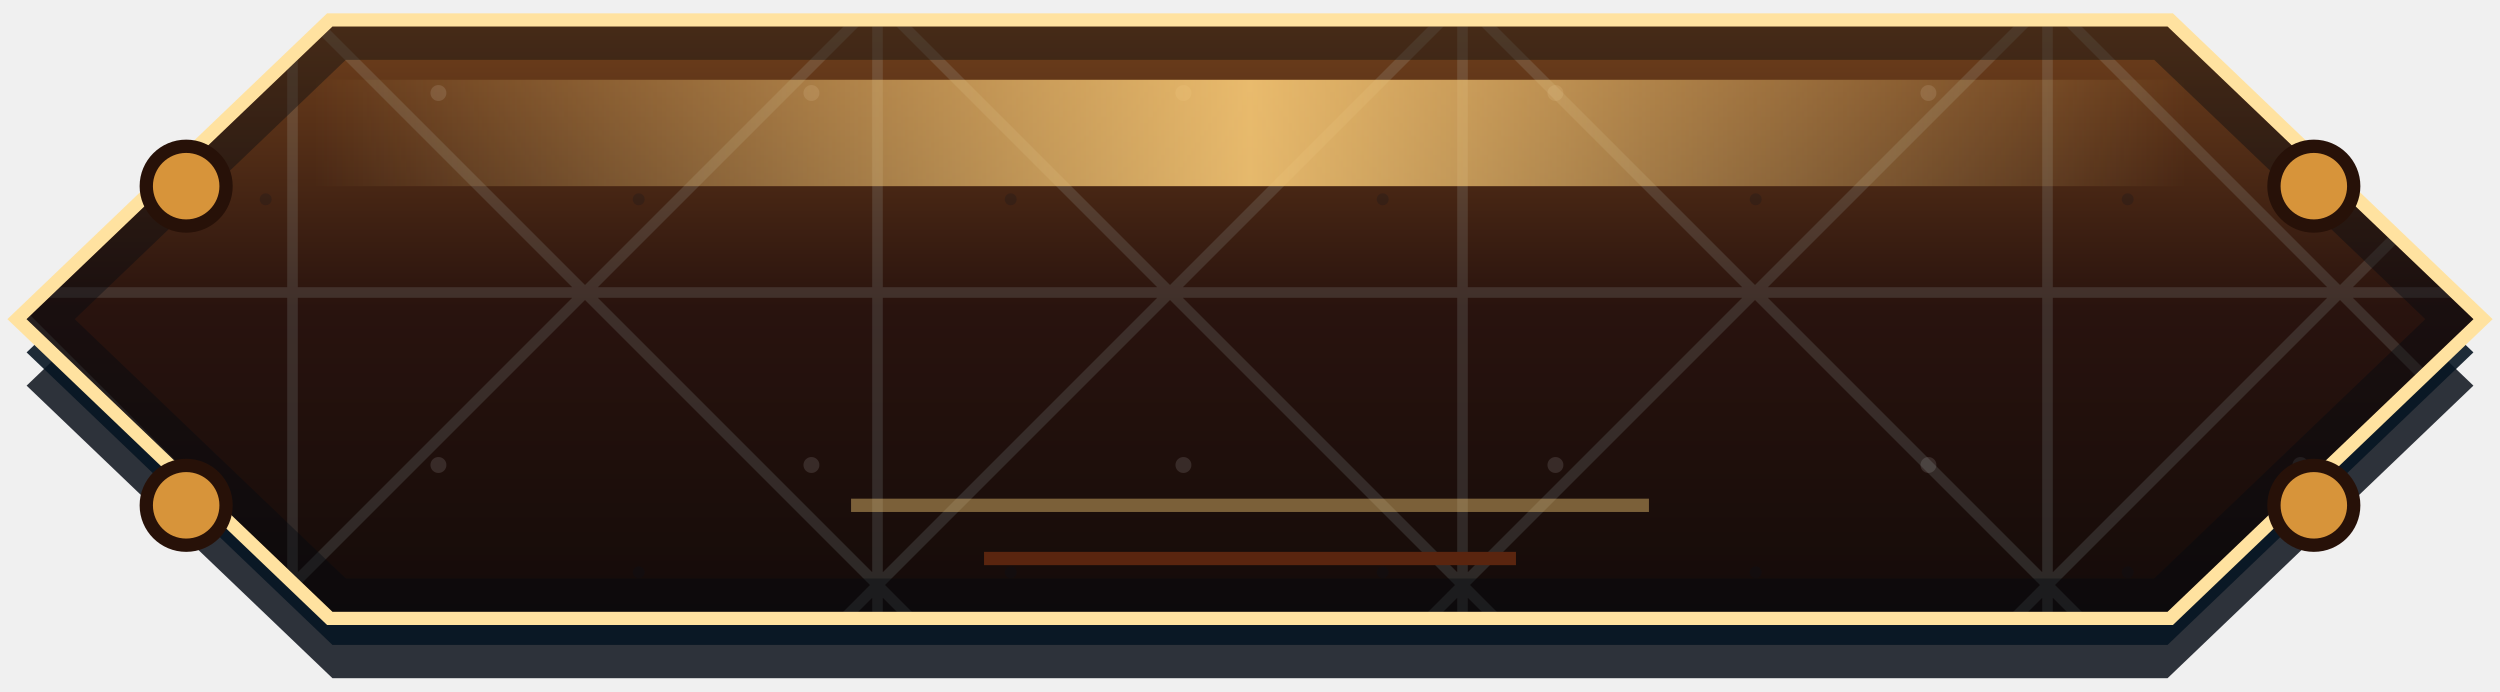
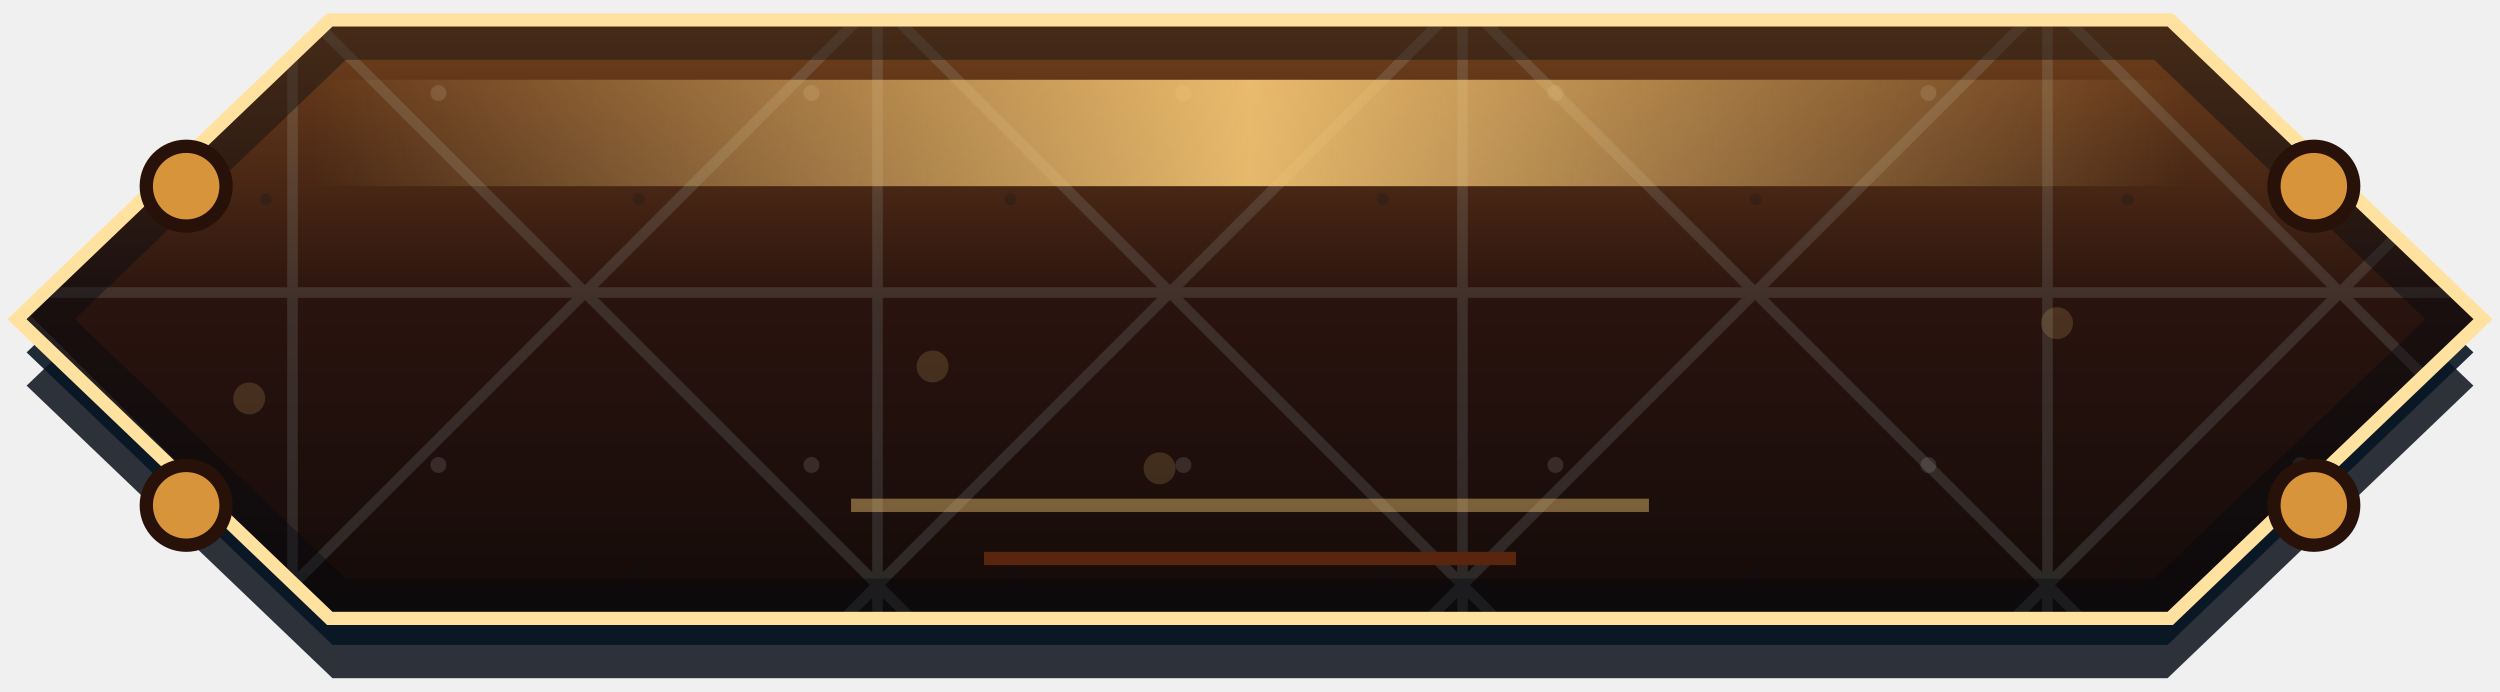
- <svg xmlns="http://www.w3.org/2000/svg" width="376" height="104" viewBox="0 0 188 52" role="img" aria-label="M7 secondary-hex-button normal" data-style="m10-volcanic-forge-0.2.0" data-geometry-shape="wide-hexagon" data-corner-radius="2" data-end-cap-depth="23">
+ <svg xmlns="http://www.w3.org/2000/svg" width="376" height="104" viewBox="0 0 188 52" role="img" aria-label="M7 secondary-hex-button normal" data-style="m10-volcanic-forge@0.2.0" data-geometry-shape="wide-hexagon" data-corner-radius="2" data-end-cap-depth="23">
  <defs>
    <linearGradient id="m10-secondary-hex-button-188x52-normal-plate" x1="0" y1="0" x2="0" y2="1">
      <stop offset="0" stop-color="#70401C" />
      <stop offset=".48" stop-color="#29130E" />
      <stop offset="1" stop-color="#140B09" />
    </linearGradient>
    <linearGradient id="m10-secondary-hex-button-188x52-normal-primary" x1="0" y1="0" x2="0" y2="1">
      <stop offset="0" stop-color="#FFF0C5" />
      <stop offset=".45" stop-color="#FF6A1F" />
      <stop offset="1" stop-color="#B34216" />
    </linearGradient>
    <linearGradient id="m10-secondary-hex-button-188x52-normal-energy" x1="0" y1="0" x2="1" y2="0">
      <stop offset="0" stop-color="#FFD07A" stop-opacity="0" />
      <stop offset=".5" stop-color="#FFD07A" stop-opacity=".86" />
      <stop offset="1" stop-color="#FFD07A" stop-opacity="0" />
    </linearGradient>
    <pattern id="m10-secondary-hex-button-188x52-normal-grain" width="28" height="28" patternUnits="userSpaceOnUse">
      <circle cx="5" cy="7" r=".6" fill="#FFFFFF" fill-opacity=".12" />
      <circle cx="20" cy="15" r=".45" fill="#061321" fill-opacity=".2" />
    </pattern>
    <pattern id="m10-secondary-hex-button-188x52-normal-plate-pattern" width="44" height="44" patternUnits="userSpaceOnUse">
      <path d="M0 22H44M22 0V44M0 22L22 0 44 22 22 44Z" fill="none" stroke="#D8FBFF" stroke-opacity=".12" stroke-width=".8" />
    </pattern>
    <mask id="m10-secondary-hex-button-188x52-normal-mask">
      <path d="M25 2H163L186 24L163 46H25L2 24Z" fill="white" />
    </mask>
  </defs>
  <g opacity="1">
    <g id="m10-secondary-hex-button-188x52-normal-outer-shadow" data-layer="outer-shadow" transform="translate(0 5)">
      <path d="M25 2H163L186 24L163 46H25L2 24Z" fill="#020812" opacity=".82" />
    </g>
    <g id="m10-secondary-hex-button-188x52-normal-connected-depth" data-layer="connected-depth" transform="translate(0 2.5)">
      <path d="M25 2H163L186 24L163 46H25L2 24Z" fill="#071522" opacity=".9" />
    </g>
    <g id="m10-secondary-hex-button-188x52-normal-outer-frame" data-layer="outer-frame">
      <path d="M25 2H163L186 24L163 46H25L2 24Z" fill="#071421" stroke="#FFE2A0" stroke-width="2" stroke-linejoin="miter" />
    </g>
    <g id="m10-secondary-hex-button-188x52-normal-inner-plate-fill" data-layer="inner-plate-fill">
      <path d="M25 2H163L186 24L163 46H25L2 24Z" fill="url(#m10-secondary-hex-button-188x52-normal-plate)" />
    </g>
    <g id="m10-secondary-hex-button-188x52-normal-surface-grain" data-layer="surface-grain" data-material-source="m8-ice-grain" mask="url(#m10-secondary-hex-button-188x52-normal-mask)">
      <rect width="188" height="52" fill="url(#m10-secondary-hex-button-188x52-normal-grain)" />
    </g>
    <g id="m10-secondary-hex-button-188x52-normal-surface-pattern" data-layer="surface-pattern" data-material-source="m8-crystal-facet-pattern" mask="url(#m10-secondary-hex-button-188x52-normal-mask)">
      <rect width="188" height="52" fill="url(#m10-secondary-hex-button-188x52-normal-plate-pattern)" />
    </g>
    <g id="m10-secondary-hex-button-188x52-normal-side-bevel-shade" data-layer="side-bevel-shade" mask="url(#m10-secondary-hex-button-188x52-normal-mask)">
      <path d="M25 2H163L186 24L163 46H25L2 24Z" fill="none" stroke="#020812" stroke-opacity=".38" stroke-width="5" />
    </g>
    <g id="m10-secondary-hex-button-188x52-normal-top-bevel-highlight" data-layer="top-bevel-highlight" mask="url(#m10-secondary-hex-button-188x52-normal-mask)">
      <path d="M33 8H155" stroke="#FFFFFF" stroke-opacity=".55" stroke-width="3" stroke-linecap="square" />
    </g>
    <g id="m10-secondary-hex-button-188x52-normal-cold-edge-accent" data-layer="cold-edge-accent" data-material-source="m8-cold-edge-accent" mask="url(#m10-secondary-hex-button-188x52-normal-mask)">
      <rect x="23" y="6" width="142" height="8" fill="url(#m10-secondary-hex-button-188x52-normal-energy)" />
    </g>
    <g id="m10-secondary-hex-button-188x52-normal-ornament-decal" data-layer="ornament-decal" data-material-source="m7-ornament-marks" mask="url(#m10-secondary-hex-button-188x52-normal-mask)">
      <path d="M31 39h16M141 39h16" stroke="#E6FCFF" stroke-opacity=".5" stroke-width="2" />
    </g>
+     <g id="m10-secondary-hex-button-variation" data-layer="forge-variation" data-variation-seed="39211" data-variation-baseline="false" fill="#FFD07A" fill-opacity=".16">
+       <circle cx="70.13" cy="27.56" r="1.2" />
+       <circle cx="154.69" cy="24.30" r="1.2" />
+       <circle cx="18.74" cy="29.96" r="1.2" />
+       <circle cx="87.20" cy="35.22" r="1.2" />
+     </g>
    <g id="m10-secondary-hex-button-forged-rivets" data-layer="forge-ornament" data-ornament="rivet-rune" fill="#D7943A" stroke="#271108" stroke-width="1">
      <circle cx="14" cy="14" r="3" />
      <circle cx="174" cy="14" r="3" />
      <circle cx="14" cy="38" r="3" />
      <circle cx="174" cy="38" r="3" />
    </g>
    <g id="m10-secondary-hex-button-engraved-typography" data-layer="forge-typography" data-typography-preset="m10-engraved-gold-action">
      <path d="M64 38h60" stroke="#FFD27A" stroke-opacity=".42" />
      <path d="M74 42h40" stroke="#5A250F" />
    </g>
-     <g id="m10-secondary-hex-button-content" data-layer="content" data-slot="editable-secondary-hex-button-content" data-safe-x="37" data-safe-y="8" data-safe-width="114" data-safe-height="34" />
+     <g id="m10-volcanic-forge-secondary-hex-button-content" data-layer="content" data-slot="editable-secondary-hex-button-content" data-safe-x="37" data-safe-y="8" data-safe-width="114" data-safe-height="34" />
  </g>
</svg>
